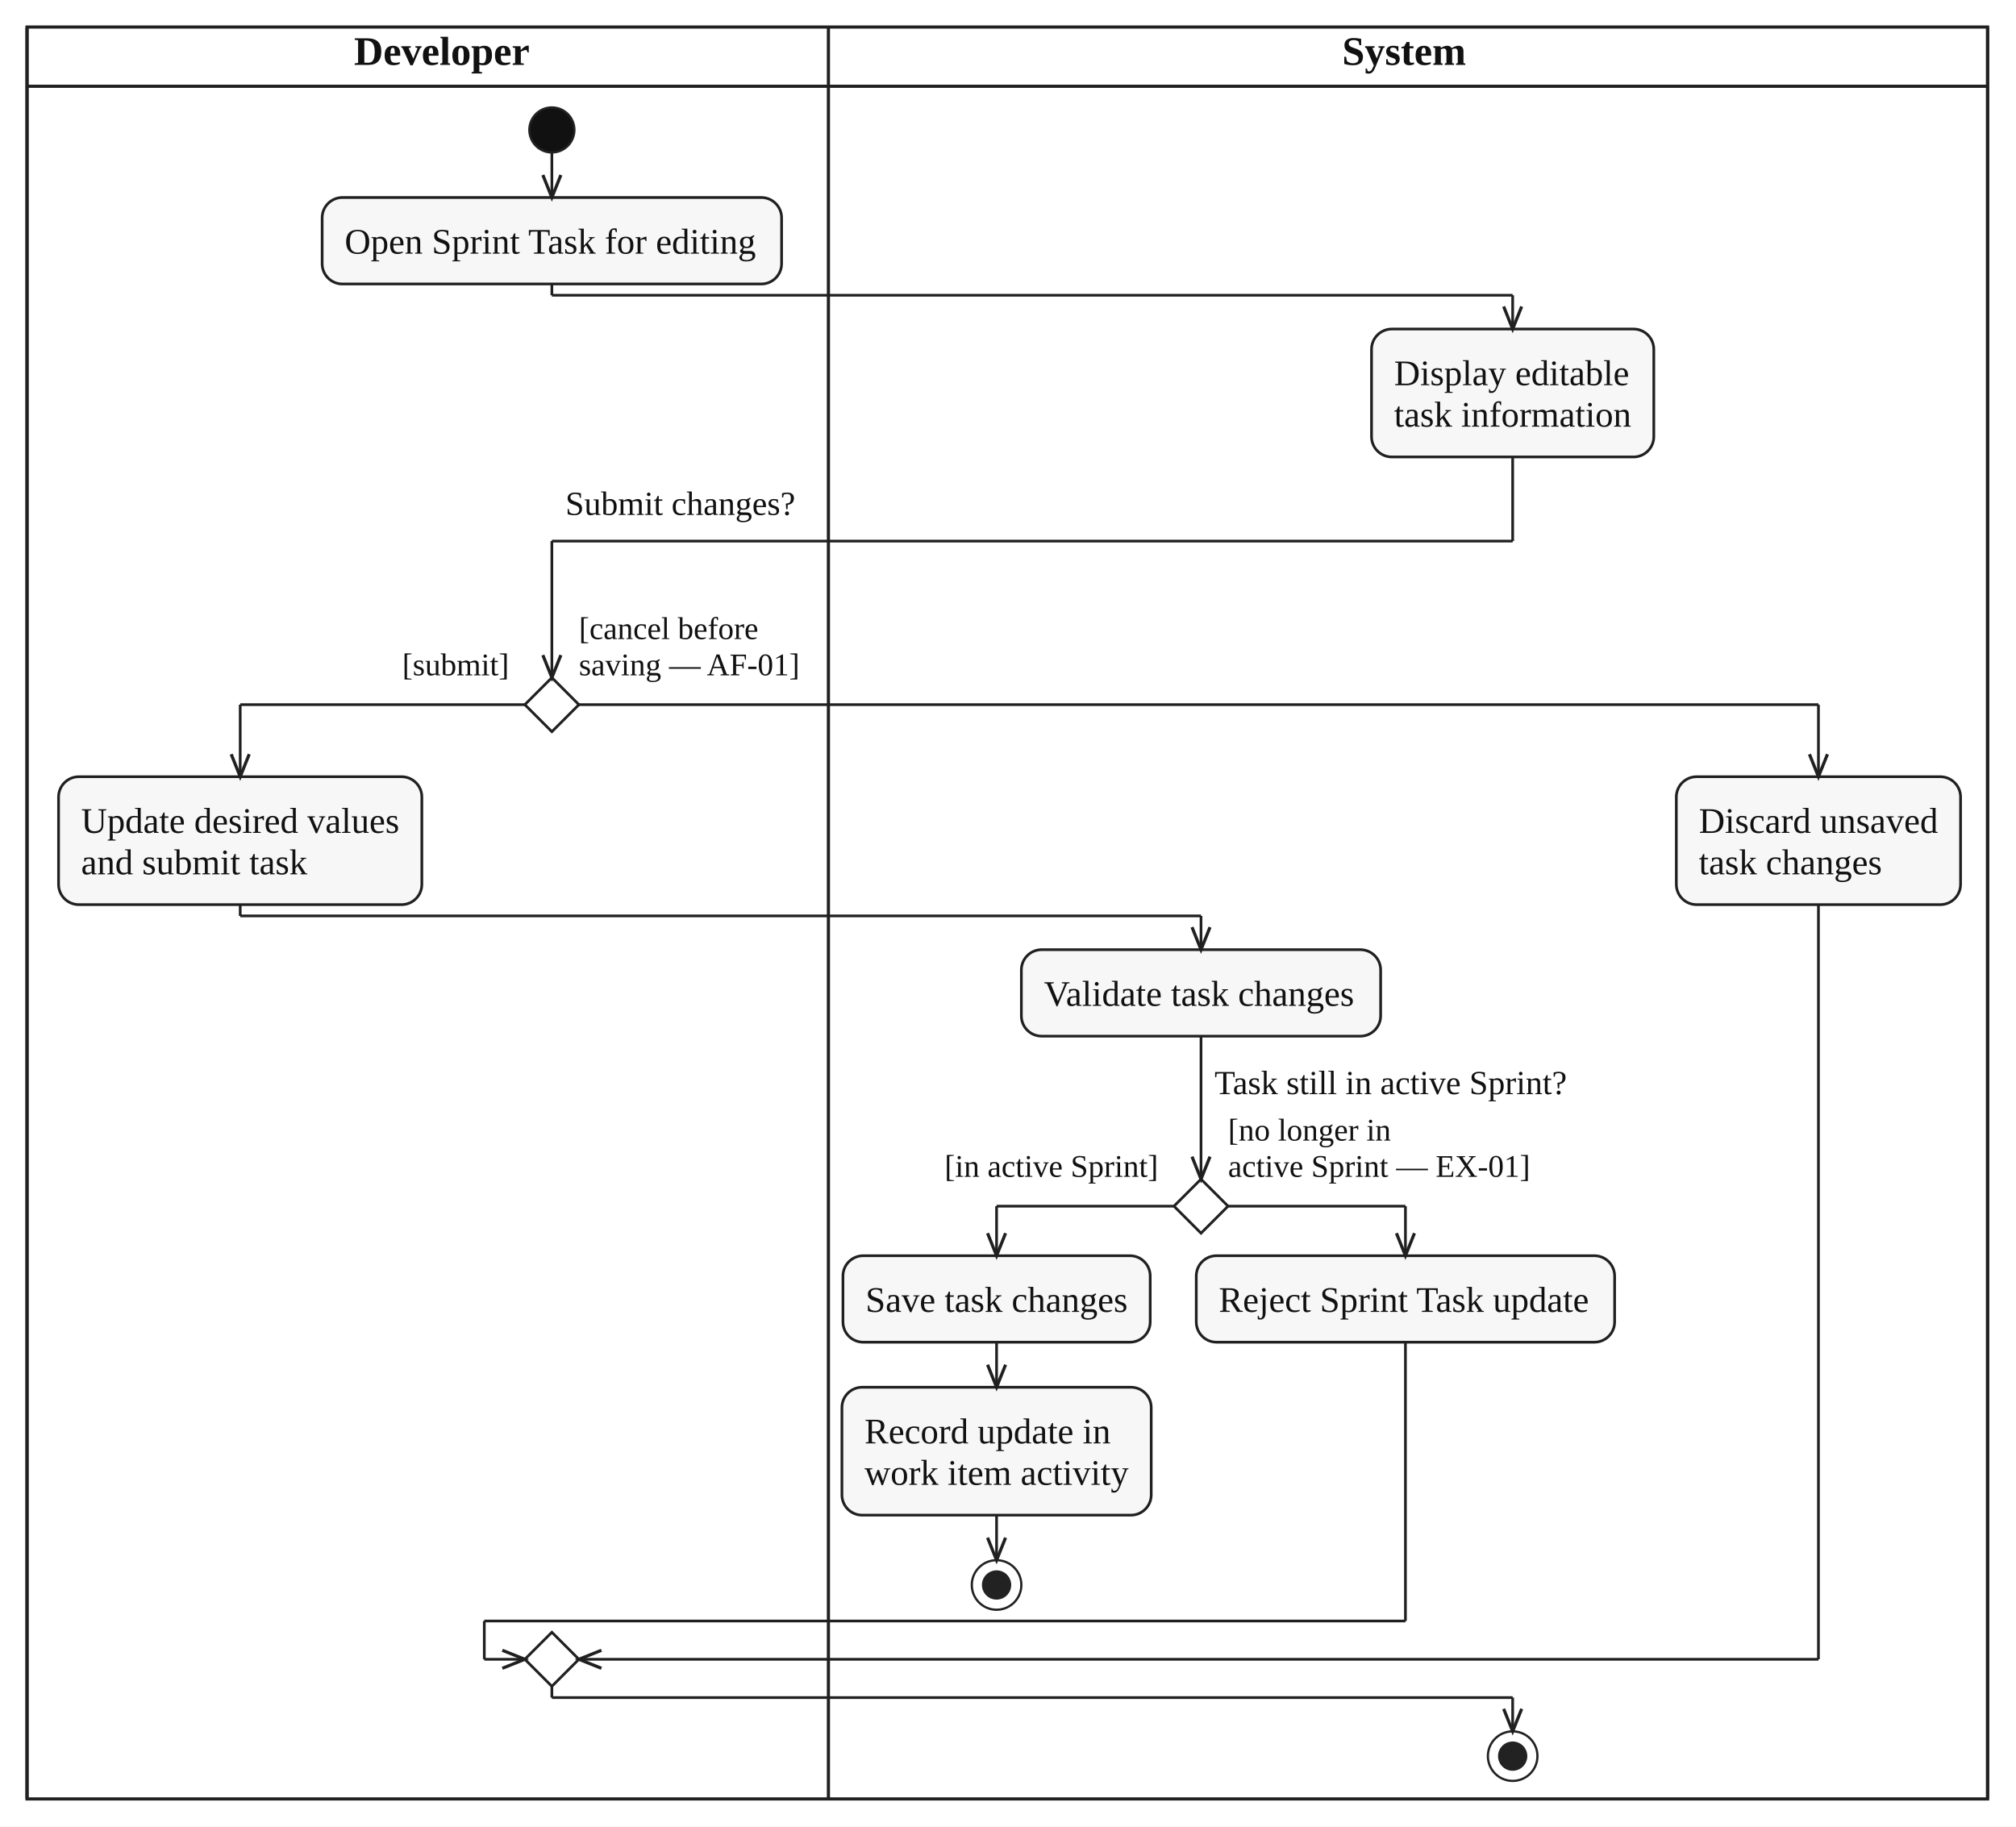
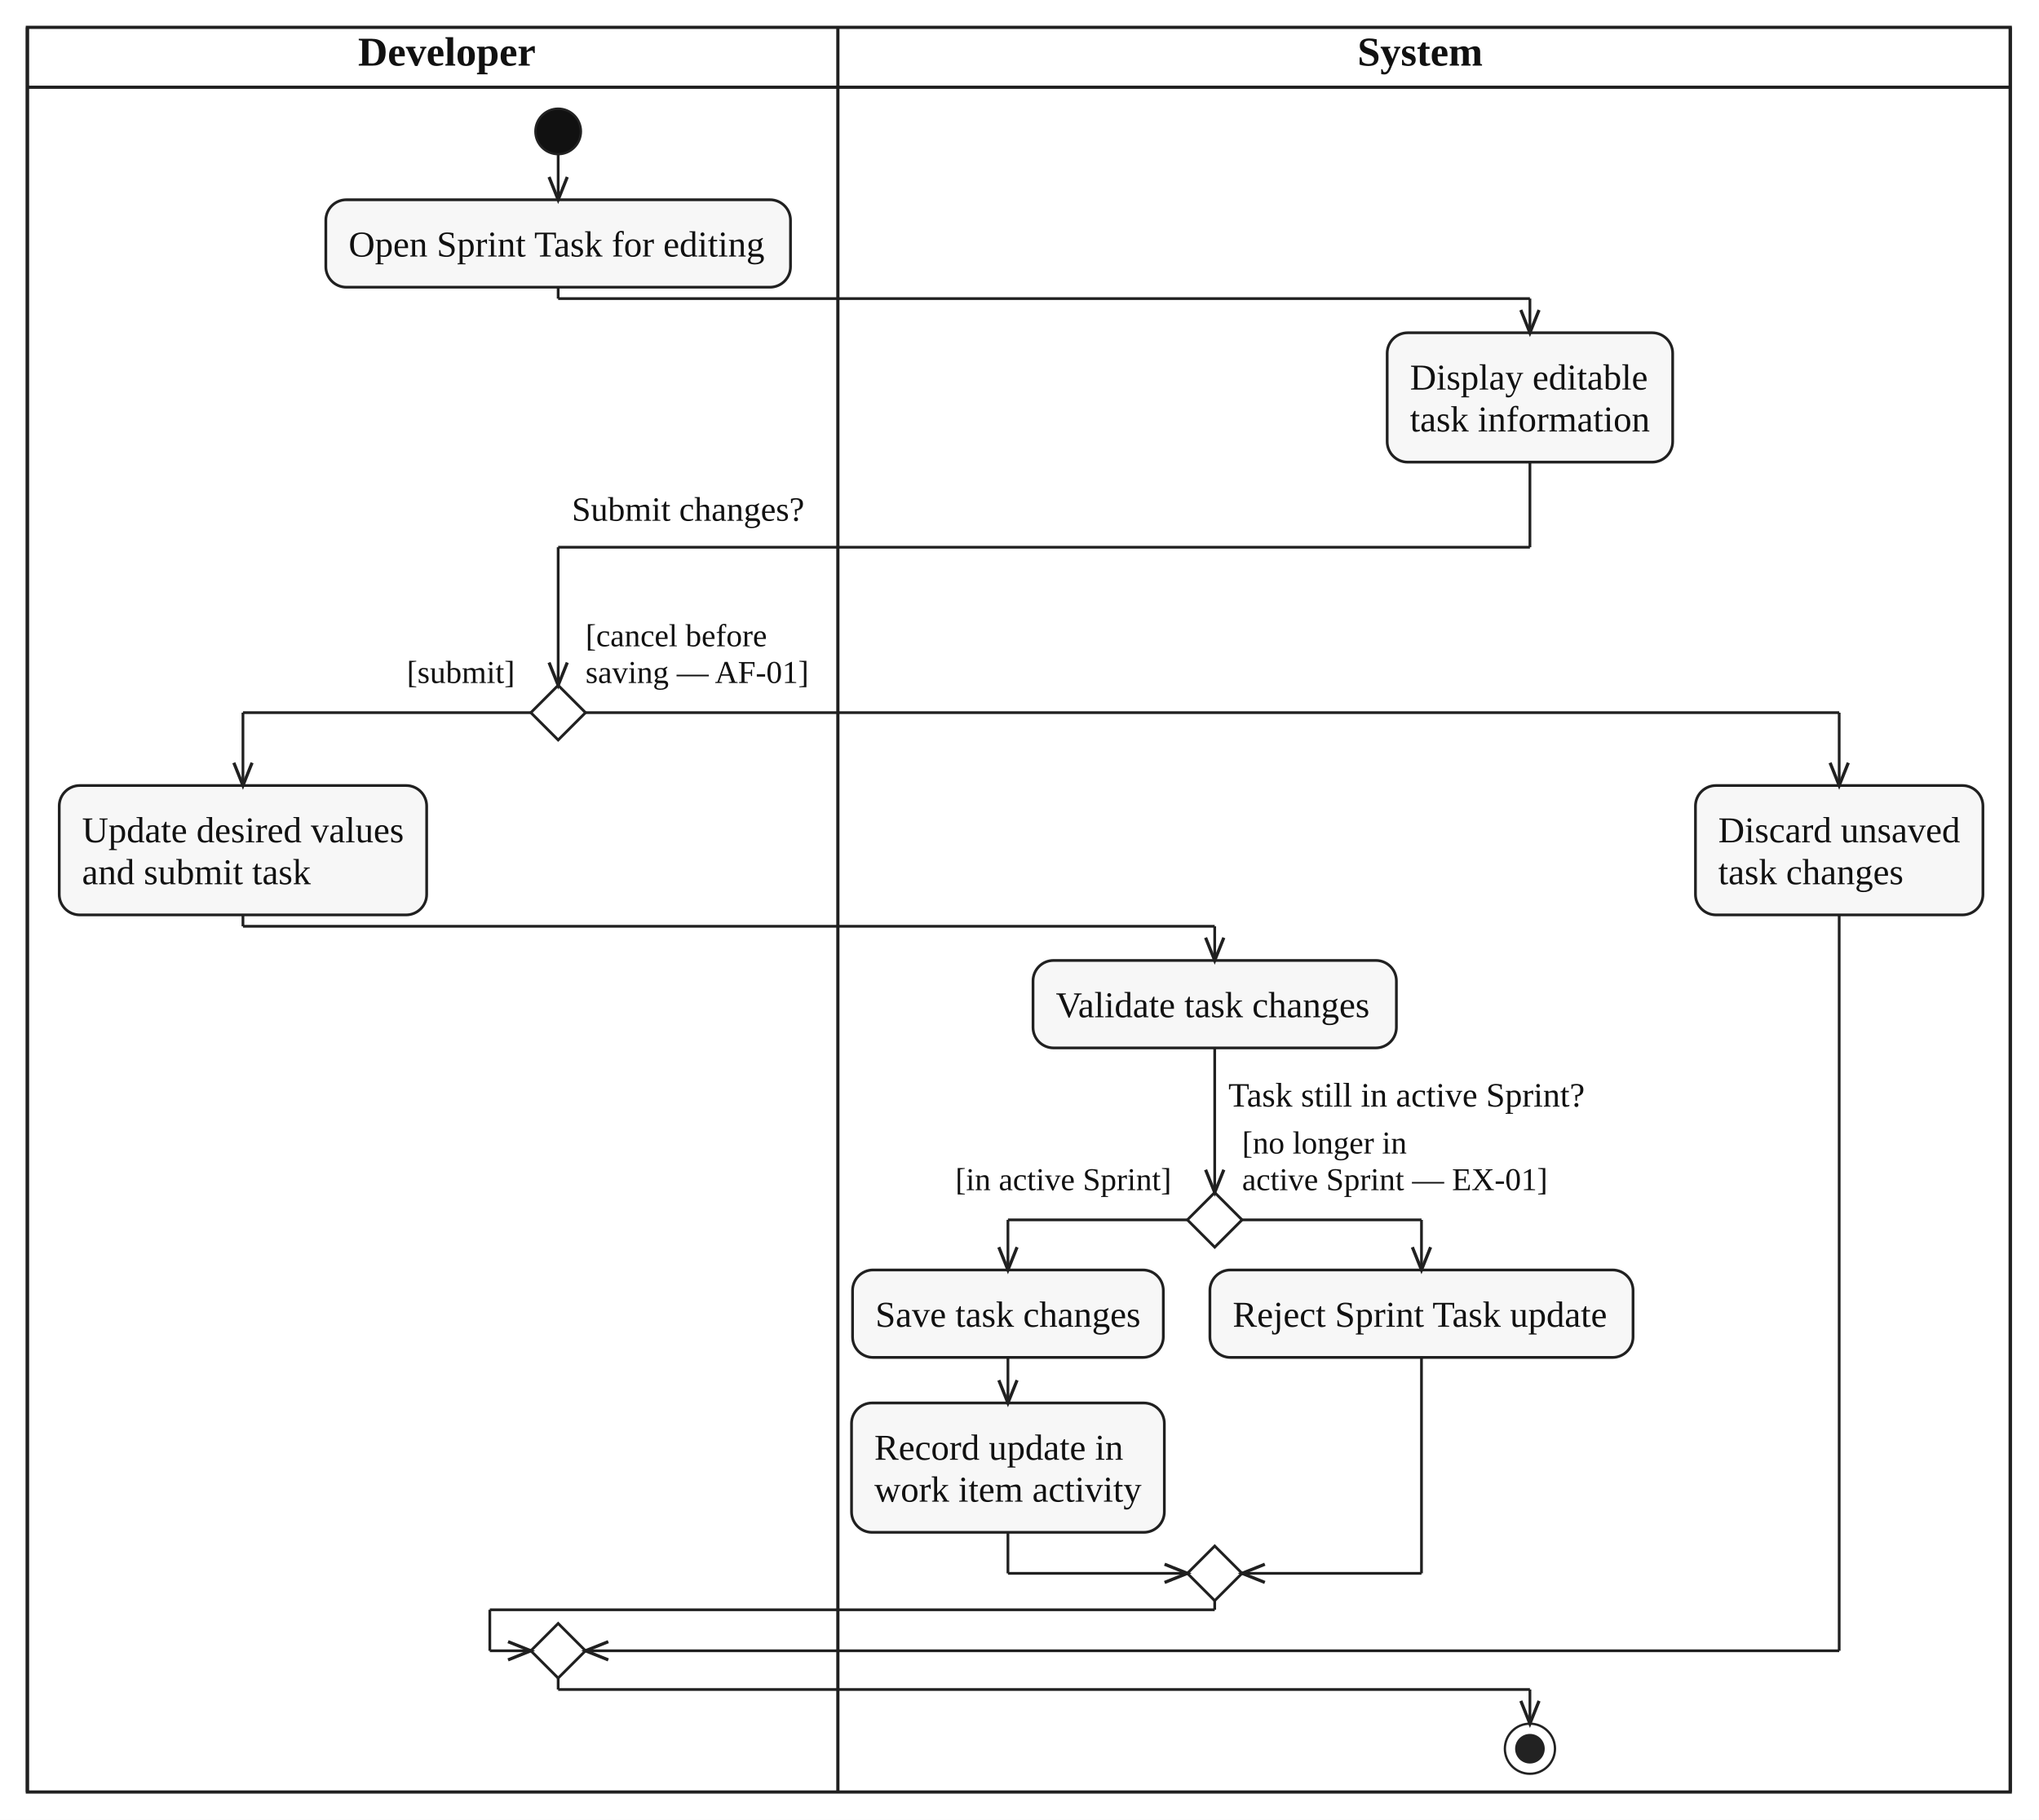
- <svg xmlns="http://www.w3.org/2000/svg" contentStyleType="text/css" height="811px" preserveAspectRatio="none" style="width:895px;height:811px;background:#FFFFFF;" version="1.1" viewBox="-5 0.394 895 811" width="895px" zoomAndPan="magnify" data-pres-formatted="1">
-   <rect id="pres-background" x="-5" y="0.394" width="895" height="811" fill="#FFFFFF" stroke="none" />
+ <svg xmlns="http://www.w3.org/2000/svg" contentStyleType="text/css" height="799px" preserveAspectRatio="none" style="width:895px;height:799px;background:#FFFFFF;" version="1.1" viewBox="-5 0.394 895 799" width="895px" zoomAndPan="magnify" data-pres-formatted="1">
+   <rect id="pres-background" x="-5" y="0.394" width="895" height="799" fill="#FFFFFF" stroke="none" />
  <defs />
  <g>
    <rect fill="#FFFFFF" height="30.698" style="stroke:#FFFFFF;stroke-width:1.0;" width="855.64" x="15" y="12.394" />
    <ellipse cx="240.001" cy="58.092" fill="#111111" rx="10" ry="10" style="stroke:#222222;stroke-width:1.0;" />
    <rect fill="#F7F7F7" height="38.398" rx="9" ry="9" style="stroke:#202020;stroke-width:1.2;" width="203.969" x="138.017" y="88.092" />
    <text fill="#111111" font-family="Times New Roman" font-size="16" lengthAdjust="spacing" textLength="183.969" x="148.017" y="113.029">Open Sprint Task for editing</text>
    <polygon fill="#FFFFFF" points="240.001,301.274,252.001,313.274,240.001,325.274,228.001,313.274,240.001,301.274" style="stroke:#202020;stroke-width:1.2;" />
    <text fill="#111111" font-family="Times New Roman" font-size="15" lengthAdjust="spacing" textLength="102.063" x="246.001" y="229.036">Submit changes?</text>
    <text fill="#111111" font-family="Times New Roman" font-size="15" lengthAdjust="spacing" textLength="3.75" x="246.001" y="246.284"> </text>
    <text fill="#111111" font-family="Times New Roman" font-size="15" lengthAdjust="spacing" textLength="3.75" x="246.001" y="263.533"> </text>
    <text fill="#111111" font-family="Times New Roman" font-size="15" lengthAdjust="spacing" textLength="3.75" x="246.001" y="280.781"> </text>
    <text fill="#111111" font-family="Times New Roman" font-size="15" lengthAdjust="spacing" textLength="3.75" x="246.001" y="298.03"> </text>
    <text fill="#111111" font-family="Times New Roman" font-size="14" lengthAdjust="spacing" textLength="54.441" x="173.56" y="300.246">[submit]  </text>
    <text fill="#111111" font-family="Times New Roman" font-size="6" lengthAdjust="spacing" textLength="1.5" x="173.56" y="308.876"> </text>
    <text fill="#111111" font-family="Times New Roman" font-size="14" lengthAdjust="spacing" textLength="86.659" x="252.001" y="284.147">  [cancel before</text>
    <text fill="#111111" font-family="Times New Roman" font-size="14" lengthAdjust="spacing" textLength="105.772" x="252.001" y="300.246">  saving — AF-01]</text>
    <text fill="#111111" font-family="Times New Roman" font-size="6" lengthAdjust="spacing" textLength="1.5" x="252.001" y="308.876"> </text>
    <rect fill="#F7F7F7" height="56.797" rx="9" ry="9" style="stroke:#202020;stroke-width:1.2;" width="161.281" x="21" y="345.274" />
    <text fill="#111111" font-family="Times New Roman" font-size="16" lengthAdjust="spacing" textLength="141.281" x="31" y="370.212">Update desired values</text>
    <text fill="#111111" font-family="Times New Roman" font-size="16" lengthAdjust="spacing" textLength="100.438" x="31" y="388.61">and submit task</text>
-     <polygon fill="#FFFFFF" points="240.001,725.155,252.001,737.155,240.001,749.155,228.001,737.155,240.001,725.155" style="stroke:#202020;stroke-width:1.2;" />
-     <line style="stroke:#202020;stroke-width:1.4;" x1="7" x2="7" y1="12.394" y2="799.155" />
+     <polygon fill="#FFFFFF" points="240.001,713.155,252.001,725.155,240.001,737.155,228.001,725.155,240.001,713.155" style="stroke:#202020;stroke-width:1.2;" />
+     <line style="stroke:#202020;stroke-width:1.4;" x1="7" x2="7" y1="12.394" y2="787.155" />
    <rect fill="#F7F7F7" height="56.797" rx="9" ry="9" style="stroke:#202020;stroke-width:1.2;" width="125.312" x="603.89" y="146.49" />
    <text fill="#111111" font-family="Times New Roman" font-size="16" lengthAdjust="spacing" textLength="104.414" x="613.89" y="171.428">Display editable</text>
    <text fill="#111111" font-family="Times New Roman" font-size="16" lengthAdjust="spacing" textLength="105.312" x="613.89" y="189.826">task information</text>
    <rect fill="#F7F7F7" height="38.398" rx="9" ry="9" style="stroke:#202020;stroke-width:1.2;" width="159.5" x="448.435" y="422.071" />
    <text fill="#111111" font-family="Times New Roman" font-size="16" lengthAdjust="spacing" textLength="139.5" x="458.435" y="447.009">Validate task changes</text>
    <polygon fill="#FFFFFF" points="528.186,523.96,540.186,535.96,528.186,547.96,516.186,535.96,528.186,523.96" style="stroke:#202020;stroke-width:1.2;" />
    <text fill="#111111" font-family="Times New Roman" font-size="15" lengthAdjust="spacing" textLength="157.471" x="534.186" y="486.218">Task still in active Sprint?</text>
    <text fill="#111111" font-family="Times New Roman" font-size="15" lengthAdjust="spacing" textLength="3.75" x="534.186" y="503.467"> </text>
    <text fill="#111111" font-family="Times New Roman" font-size="15" lengthAdjust="spacing" textLength="3.75" x="534.186" y="520.715"> </text>
    <text fill="#111111" font-family="Times New Roman" font-size="14" lengthAdjust="spacing" textLength="101.862" x="414.323" y="522.932">[in active Sprint]  </text>
    <text fill="#111111" font-family="Times New Roman" font-size="6" lengthAdjust="spacing" textLength="1.5" x="414.323" y="531.562"> </text>
    <text fill="#111111" font-family="Times New Roman" font-size="14" lengthAdjust="spacing" textLength="79.317" x="540.186" y="506.833">  [no longer in</text>
    <text fill="#111111" font-family="Times New Roman" font-size="14" lengthAdjust="spacing" textLength="141.135" x="540.186" y="522.932">  active Sprint — EX-01]</text>
    <text fill="#111111" font-family="Times New Roman" font-size="6" lengthAdjust="spacing" textLength="1.5" x="540.186" y="531.562"> </text>
    <rect fill="#F7F7F7" height="38.398" rx="9" ry="9" style="stroke:#202020;stroke-width:1.2;" width="136.406" x="369.223" y="557.96" />
    <text fill="#111111" font-family="Times New Roman" font-size="16" lengthAdjust="spacing" textLength="116.406" x="379.223" y="582.898">Save task changes</text>
    <rect fill="#F7F7F7" height="56.797" rx="9" ry="9" style="stroke:#202020;stroke-width:1.2;" width="137.305" x="368.773" y="616.358" />
    <text fill="#111111" font-family="Times New Roman" font-size="16" lengthAdjust="spacing" textLength="109.297" x="378.773" y="641.296">Record update in</text>
    <text fill="#111111" font-family="Times New Roman" font-size="16" lengthAdjust="spacing" textLength="117.305" x="378.773" y="659.694">work item activity</text>
-     <ellipse cx="437.426" cy="704.155" fill="none" rx="11" ry="11" style="stroke:#222222;stroke-width:1.0;" />
-     <ellipse cx="437.426" cy="704.155" fill="#222222" rx="6" ry="6" style="stroke:#222222;stroke-width:1.0;" />
    <rect fill="#F7F7F7" height="38.398" rx="9" ry="9" style="stroke:#202020;stroke-width:1.2;" width="185.734" x="526.078" y="557.96" />
    <text fill="#111111" font-family="Times New Roman" font-size="16" lengthAdjust="spacing" textLength="165.734" x="536.078" y="582.898">Reject Sprint Task update</text>
+     <polygon fill="#FFFFFF" points="528.186,679.155,540.186,691.155,528.186,703.155,516.186,691.155,528.186,679.155" style="stroke:#202020;stroke-width:1.2;" />
    <rect fill="#F7F7F7" height="56.797" rx="9" ry="9" style="stroke:#202020;stroke-width:1.2;" width="126.188" x="739.202" y="345.274" />
    <text fill="#111111" font-family="Times New Roman" font-size="16" lengthAdjust="spacing" textLength="106.188" x="749.202" y="370.212">Discard unsaved</text>
    <text fill="#111111" font-family="Times New Roman" font-size="16" lengthAdjust="spacing" textLength="81.305" x="749.202" y="388.61">task changes</text>
-     <ellipse cx="666.546" cy="780.155" fill="none" rx="11" ry="11" style="stroke:#222222;stroke-width:1.0;" />
-     <ellipse cx="666.546" cy="780.155" fill="#222222" rx="6" ry="6" style="stroke:#222222;stroke-width:1.0;" />
-     <line style="stroke:#202020;stroke-width:1.4;" x1="362.773" x2="362.773" y1="12.394" y2="799.155" />
-     <line style="stroke:#202020;stroke-width:1.4;" x1="877.39" x2="877.39" y1="12.394" y2="799.155" />
+     <ellipse cx="666.546" cy="768.155" fill="none" rx="11" ry="11" style="stroke:#222222;stroke-width:1.0;" />
+     <ellipse cx="666.546" cy="768.155" fill="#222222" rx="6" ry="6" style="stroke:#222222;stroke-width:1.0;" />
+     <line style="stroke:#202020;stroke-width:1.4;" x1="362.773" x2="362.773" y1="12.394" y2="787.155" />
+     <line style="stroke:#202020;stroke-width:1.4;" x1="877.39" x2="877.39" y1="12.394" y2="787.155" />
    <line style="stroke:#202020;stroke-width:1.2;" x1="240.001" x2="240.001" y1="68.092" y2="88.092" />
    <polyline points="236.001,78.092 240.001,88.092 244.001,78.092" fill="none" stroke="#202020" stroke-width="1.4" stroke-linejoin="miter" stroke-linecap="butt" class="open-arrowhead" />
    <line style="stroke:#202020;stroke-width:1.2;" x1="228.001" x2="101.641" y1="313.274" y2="313.274" />
    <line style="stroke:#202020;stroke-width:1.2;" x1="101.641" x2="101.641" y1="313.274" y2="345.274" />
    <polyline points="97.641,335.274 101.641,345.274 105.641,335.274" fill="none" stroke="#202020" stroke-width="1.4" stroke-linejoin="miter" stroke-linecap="butt" class="open-arrowhead" />
    <line style="stroke:#202020;stroke-width:1.2;" x1="437.426" x2="437.426" y1="596.358" y2="616.358" />
    <polyline points="433.426,606.358 437.426,616.358 441.426,606.358" fill="none" stroke="#202020" stroke-width="1.4" stroke-linejoin="miter" stroke-linecap="butt" class="open-arrowhead" />
-     <line style="stroke:#202020;stroke-width:1.2;" x1="437.426" x2="437.426" y1="673.155" y2="693.155" />
-     <polyline points="433.426,683.155 437.426,693.155 441.426,683.155" fill="none" stroke="#202020" stroke-width="1.4" stroke-linejoin="miter" stroke-linecap="butt" class="open-arrowhead" />
    <line style="stroke:#202020;stroke-width:1.2;" x1="516.186" x2="437.426" y1="535.96" y2="535.96" />
    <line style="stroke:#202020;stroke-width:1.2;" x1="437.426" x2="437.426" y1="535.96" y2="557.96" />
    <polyline points="433.426,547.96 437.426,557.96 441.426,547.96" fill="none" stroke="#202020" stroke-width="1.4" stroke-linejoin="miter" stroke-linecap="butt" class="open-arrowhead" />
    <line style="stroke:#202020;stroke-width:1.2;" x1="540.186" x2="618.945" y1="535.96" y2="535.96" />
    <line style="stroke:#202020;stroke-width:1.2;" x1="618.945" x2="618.945" y1="535.96" y2="557.96" />
    <polyline points="614.945,547.96 618.945,557.96 622.945,547.96" fill="none" stroke="#202020" stroke-width="1.4" stroke-linejoin="miter" stroke-linecap="butt" class="open-arrowhead" />
-     <line style="stroke:#202020;stroke-width:1.2;" x1="618.945" x2="618.945" y1="596.358" y2="720.155" />
-     <line style="stroke:#202020;stroke-width:1.2;" x1="618.945" x2="210.001" y1="720.155" y2="720.155" />
-     <line style="stroke:#202020;stroke-width:1.2;" x1="210.001" x2="210.001" y1="720.155" y2="737.155" />
-     <line style="stroke:#202020;stroke-width:1.2;" x1="210.001" x2="228.001" y1="737.155" y2="737.155" />
-     <polyline points="218.001,733.155 228.001,737.155 218.001,741.155" fill="none" stroke="#202020" stroke-width="1.4" stroke-linejoin="miter" stroke-linecap="butt" class="open-arrowhead" />
+     <line style="stroke:#202020;stroke-width:1.2;" x1="437.426" x2="437.426" y1="673.155" y2="691.155" />
+     <line style="stroke:#202020;stroke-width:1.2;" x1="437.426" x2="516.186" y1="691.155" y2="691.155" />
+     <polyline points="506.185,687.155 516.186,691.155 506.185,695.155" fill="none" stroke="#202020" stroke-width="1.4" stroke-linejoin="miter" stroke-linecap="butt" class="open-arrowhead" />
+     <line style="stroke:#202020;stroke-width:1.2;" x1="618.945" x2="618.945" y1="596.358" y2="691.155" />
+     <line style="stroke:#202020;stroke-width:1.2;" x1="618.945" x2="540.186" y1="691.155" y2="691.155" />
+     <polyline points="550.186,687.155 540.186,691.155 550.186,695.155" fill="none" stroke="#202020" stroke-width="1.4" stroke-linejoin="miter" stroke-linecap="butt" class="open-arrowhead" />
    <line style="stroke:#202020;stroke-width:1.2;" x1="528.186" x2="528.186" y1="460.47" y2="523.96" />
    <polyline points="524.186,513.96 528.186,523.96 532.186,513.96" fill="none" stroke="#202020" stroke-width="1.4" stroke-linejoin="miter" stroke-linecap="butt" class="open-arrowhead" />
    <line style="stroke:#202020;stroke-width:1.2;" x1="240.001" x2="240.001" y1="126.49" y2="131.49" />
    <line style="stroke:#202020;stroke-width:1.2;" x1="240.001" x2="666.546" y1="131.49" y2="131.49" />
    <line style="stroke:#202020;stroke-width:1.2;" x1="666.546" x2="666.546" y1="131.49" y2="146.49" />
    <polyline points="662.546,136.49 666.546,146.49 670.546,136.49" fill="none" stroke="#202020" stroke-width="1.4" stroke-linejoin="miter" stroke-linecap="butt" class="open-arrowhead" />
    <line style="stroke:#202020;stroke-width:1.2;" x1="101.641" x2="101.641" y1="402.071" y2="407.071" />
    <line style="stroke:#202020;stroke-width:1.2;" x1="101.641" x2="528.186" y1="407.071" y2="407.071" />
    <line style="stroke:#202020;stroke-width:1.2;" x1="528.186" x2="528.186" y1="407.071" y2="422.071" />
    <polyline points="524.186,412.071 528.186,422.071 532.186,412.071" fill="none" stroke="#202020" stroke-width="1.4" stroke-linejoin="miter" stroke-linecap="butt" class="open-arrowhead" />
    <line style="stroke:#202020;stroke-width:1.2;" x1="252.001" x2="802.296" y1="313.274" y2="313.274" />
    <line style="stroke:#202020;stroke-width:1.2;" x1="802.296" x2="802.296" y1="313.274" y2="345.274" />
    <polyline points="798.296,335.274 802.296,345.274 806.296,335.274" fill="none" stroke="#202020" stroke-width="1.4" stroke-linejoin="miter" stroke-linecap="butt" class="open-arrowhead" />
-     <line style="stroke:#202020;stroke-width:1.2;" x1="802.296" x2="802.296" y1="402.071" y2="737.155" />
-     <line style="stroke:#202020;stroke-width:1.2;" x1="802.296" x2="252.001" y1="737.155" y2="737.155" />
-     <polyline points="262.001,733.155 252.001,737.155 262.001,741.155" fill="none" stroke="#202020" stroke-width="1.4" stroke-linejoin="miter" stroke-linecap="butt" class="open-arrowhead" />
+     <line style="stroke:#202020;stroke-width:1.2;" x1="528.186" x2="528.186" y1="703.155" y2="707.155" />
+     <line style="stroke:#202020;stroke-width:1.2;" x1="528.186" x2="210.001" y1="707.155" y2="707.155" />
+     <line style="stroke:#202020;stroke-width:1.2;" x1="210.001" x2="210.001" y1="707.155" y2="725.155" />
+     <line style="stroke:#202020;stroke-width:1.2;" x1="210.001" x2="228.001" y1="725.155" y2="725.155" />
+     <polyline points="218.001,721.155 228.001,725.155 218.001,729.155" fill="none" stroke="#202020" stroke-width="1.4" stroke-linejoin="miter" stroke-linecap="butt" class="open-arrowhead" />
+     <line style="stroke:#202020;stroke-width:1.2;" x1="802.296" x2="802.296" y1="402.071" y2="725.155" />
+     <line style="stroke:#202020;stroke-width:1.2;" x1="802.296" x2="252.001" y1="725.155" y2="725.155" />
+     <polyline points="262.001,721.155 252.001,725.155 262.001,729.155" fill="none" stroke="#202020" stroke-width="1.4" stroke-linejoin="miter" stroke-linecap="butt" class="open-arrowhead" />
    <line style="stroke:#202020;stroke-width:1.2;" x1="666.546" x2="666.546" y1="203.287" y2="240.653" />
    <line style="stroke:#202020;stroke-width:1.2;" x1="666.546" x2="240.001" y1="240.653" y2="240.653" />
    <line style="stroke:#202020;stroke-width:1.2;" x1="240.001" x2="240.001" y1="240.653" y2="301.274" />
    <polyline points="236.001,291.274 240.001,301.274 244.001,291.274" fill="none" stroke="#202020" stroke-width="1.4" stroke-linejoin="miter" stroke-linecap="butt" class="open-arrowhead" />
-     <line style="stroke:#202020;stroke-width:1.2;" x1="240.001" x2="240.001" y1="749.155" y2="754.155" />
-     <line style="stroke:#202020;stroke-width:1.2;" x1="240.001" x2="666.546" y1="754.155" y2="754.155" />
-     <line style="stroke:#202020;stroke-width:1.2;" x1="666.546" x2="666.546" y1="754.155" y2="769.155" />
-     <polyline points="662.546,759.155 666.546,769.155 670.546,759.155" fill="none" stroke="#202020" stroke-width="1.4" stroke-linejoin="miter" stroke-linecap="butt" class="open-arrowhead" />
+     <line style="stroke:#202020;stroke-width:1.2;" x1="240.001" x2="240.001" y1="737.155" y2="742.155" />
+     <line style="stroke:#202020;stroke-width:1.2;" x1="240.001" x2="666.546" y1="742.155" y2="742.155" />
+     <line style="stroke:#202020;stroke-width:1.2;" x1="666.546" x2="666.546" y1="742.155" y2="757.155" />
+     <polyline points="662.546,747.155 666.546,757.155 670.546,747.155" fill="none" stroke="#202020" stroke-width="1.4" stroke-linejoin="miter" stroke-linecap="butt" class="open-arrowhead" />
    <text fill="#111111" font-family="Times New Roman" font-size="18" font-weight="bold" lengthAdjust="spacing" textLength="77.968" x="152.153" y="29.198">Developer</text>
    <text fill="#111111" font-family="Times New Roman" font-size="7" font-weight="bold" lengthAdjust="spacing" textLength="1.75" x="147.653" y="39.627"> </text>
    <text fill="#111111" font-family="Times New Roman" font-size="18" font-weight="bold" lengthAdjust="spacing" textLength="54.993" x="590.835" y="29.198">System</text>
    <text fill="#111111" font-family="Times New Roman" font-size="7" font-weight="bold" lengthAdjust="spacing" textLength="1.75" x="586.335" y="39.627"> </text>
  </g>
  <g id="pres-frame" fill="none" stroke="#202020" stroke-width="1.4">
-     <rect x="7" y="12.394" width="870.39" height="786.762" />
+     <rect x="7" y="12.394" width="870.39" height="774.762" />
    <line x1="7" x2="877.39" y1="38.698" y2="38.698" />
  </g>
</svg>
